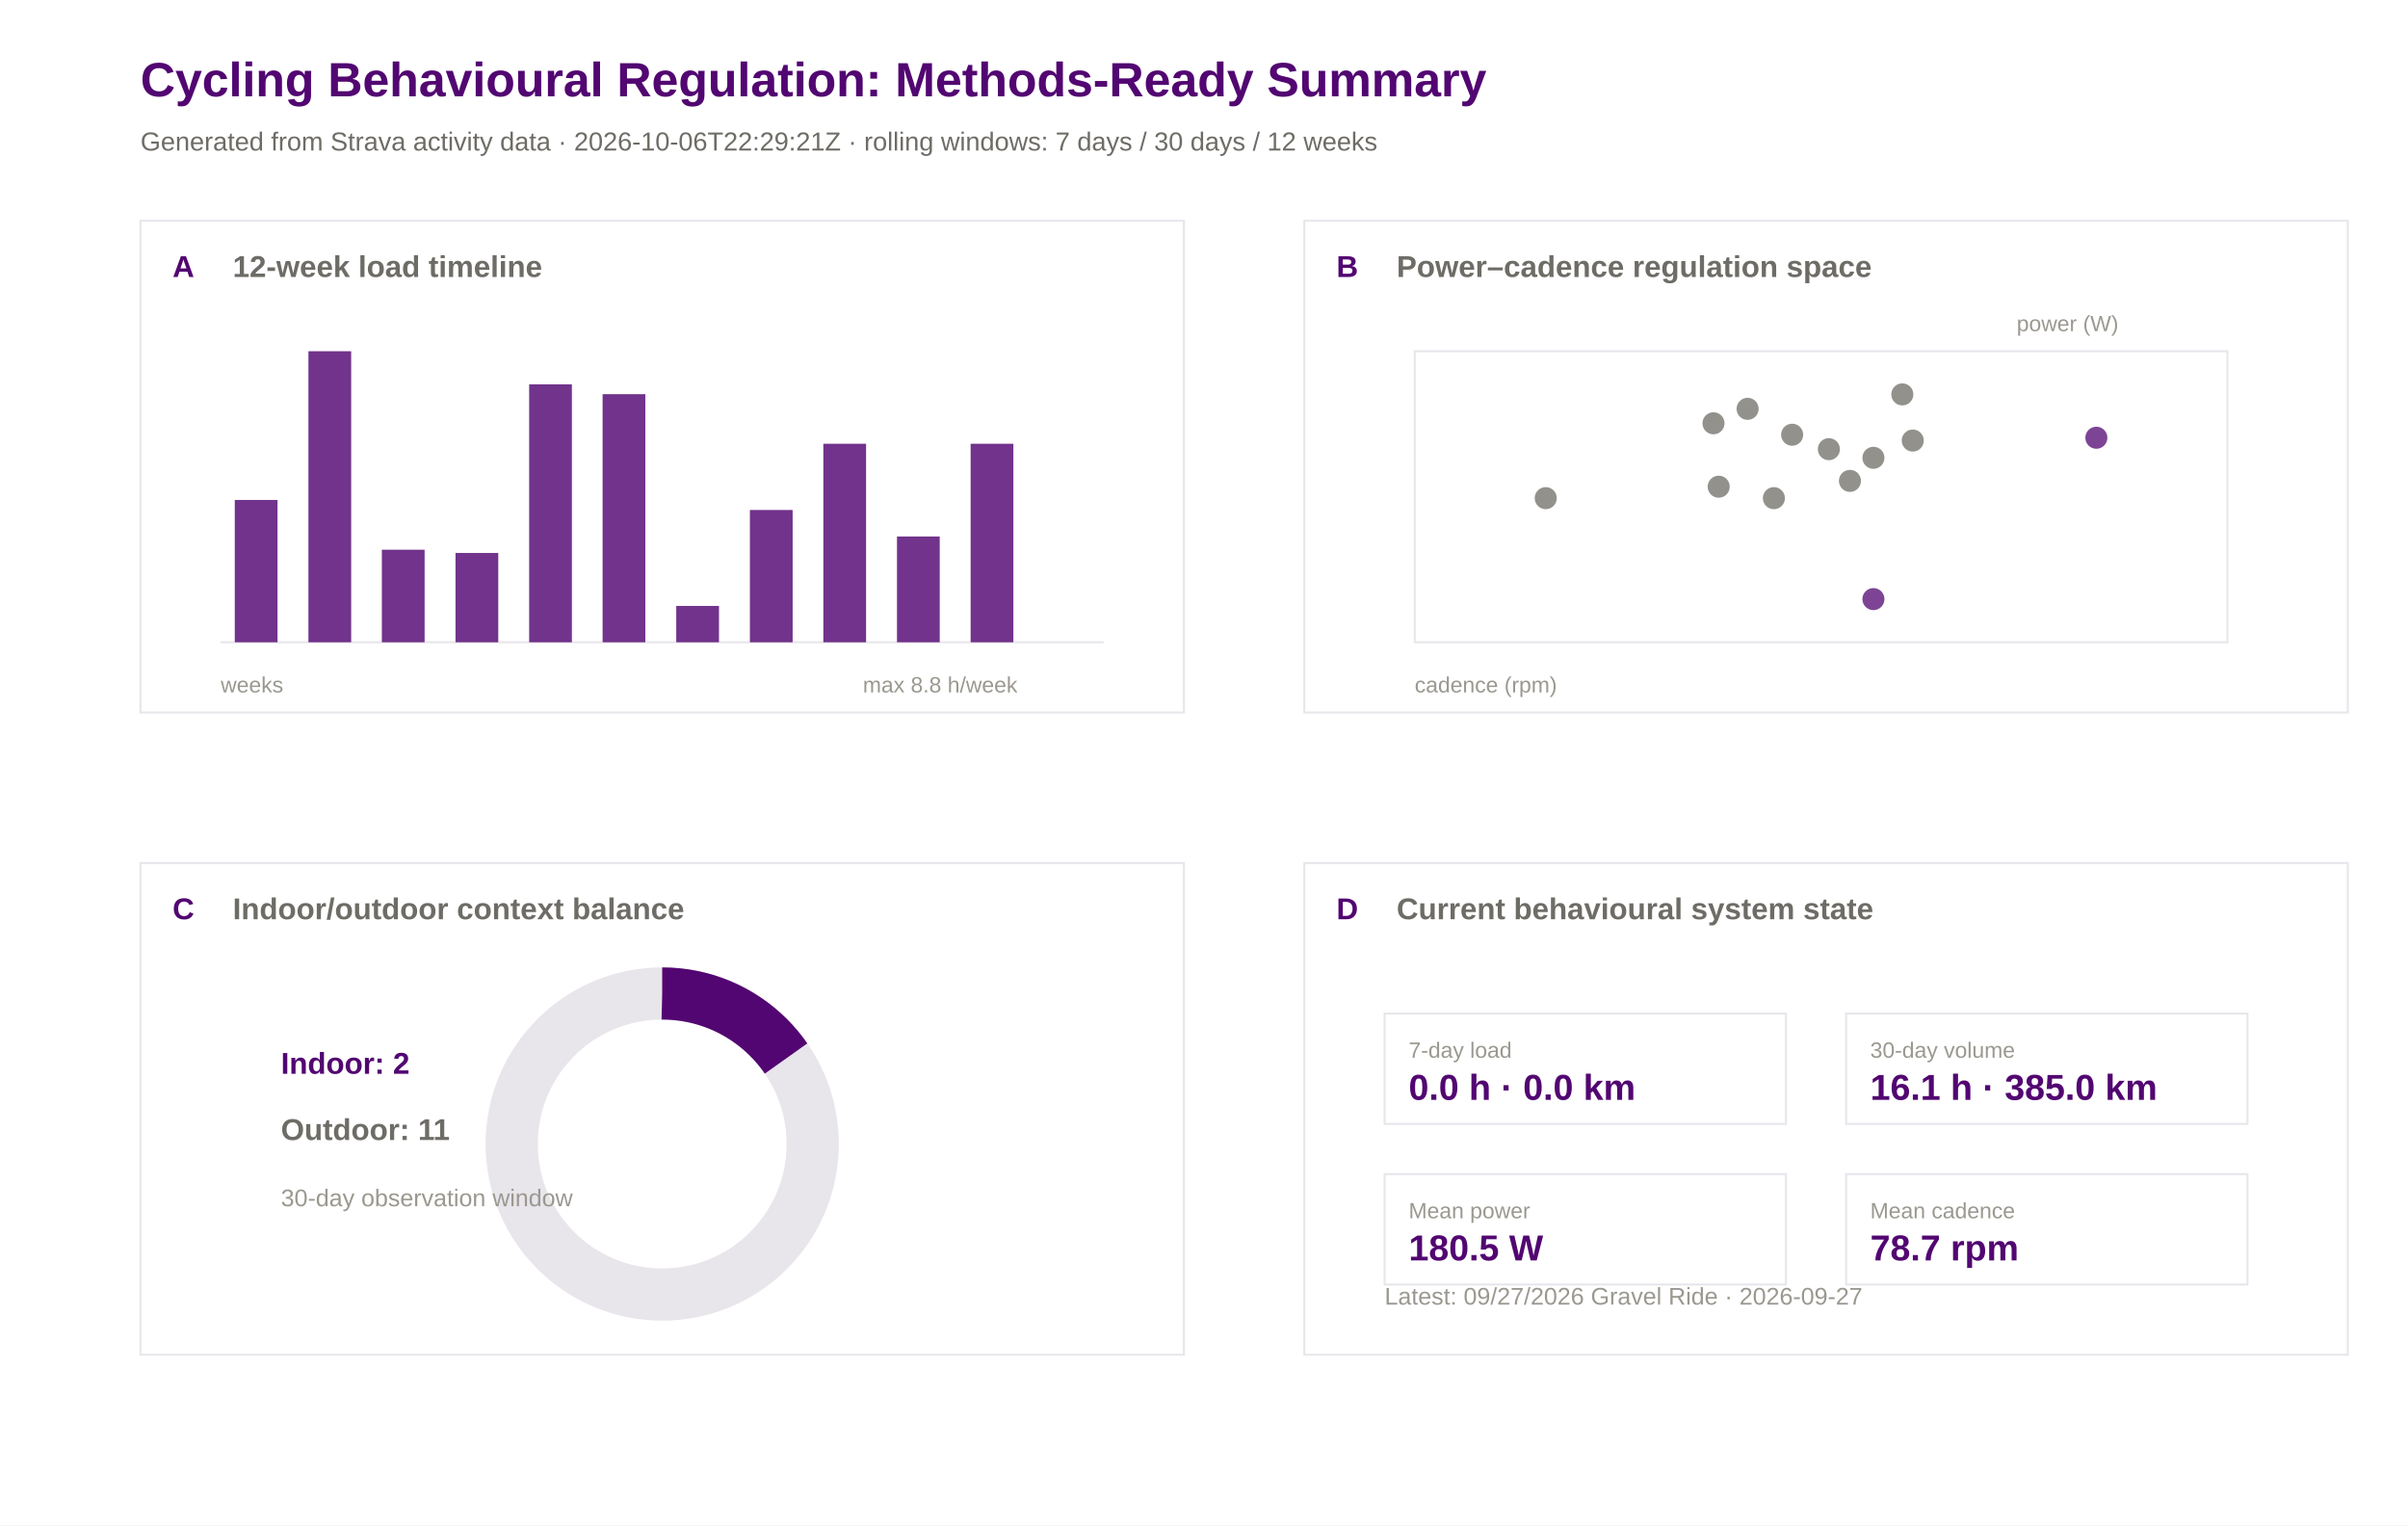
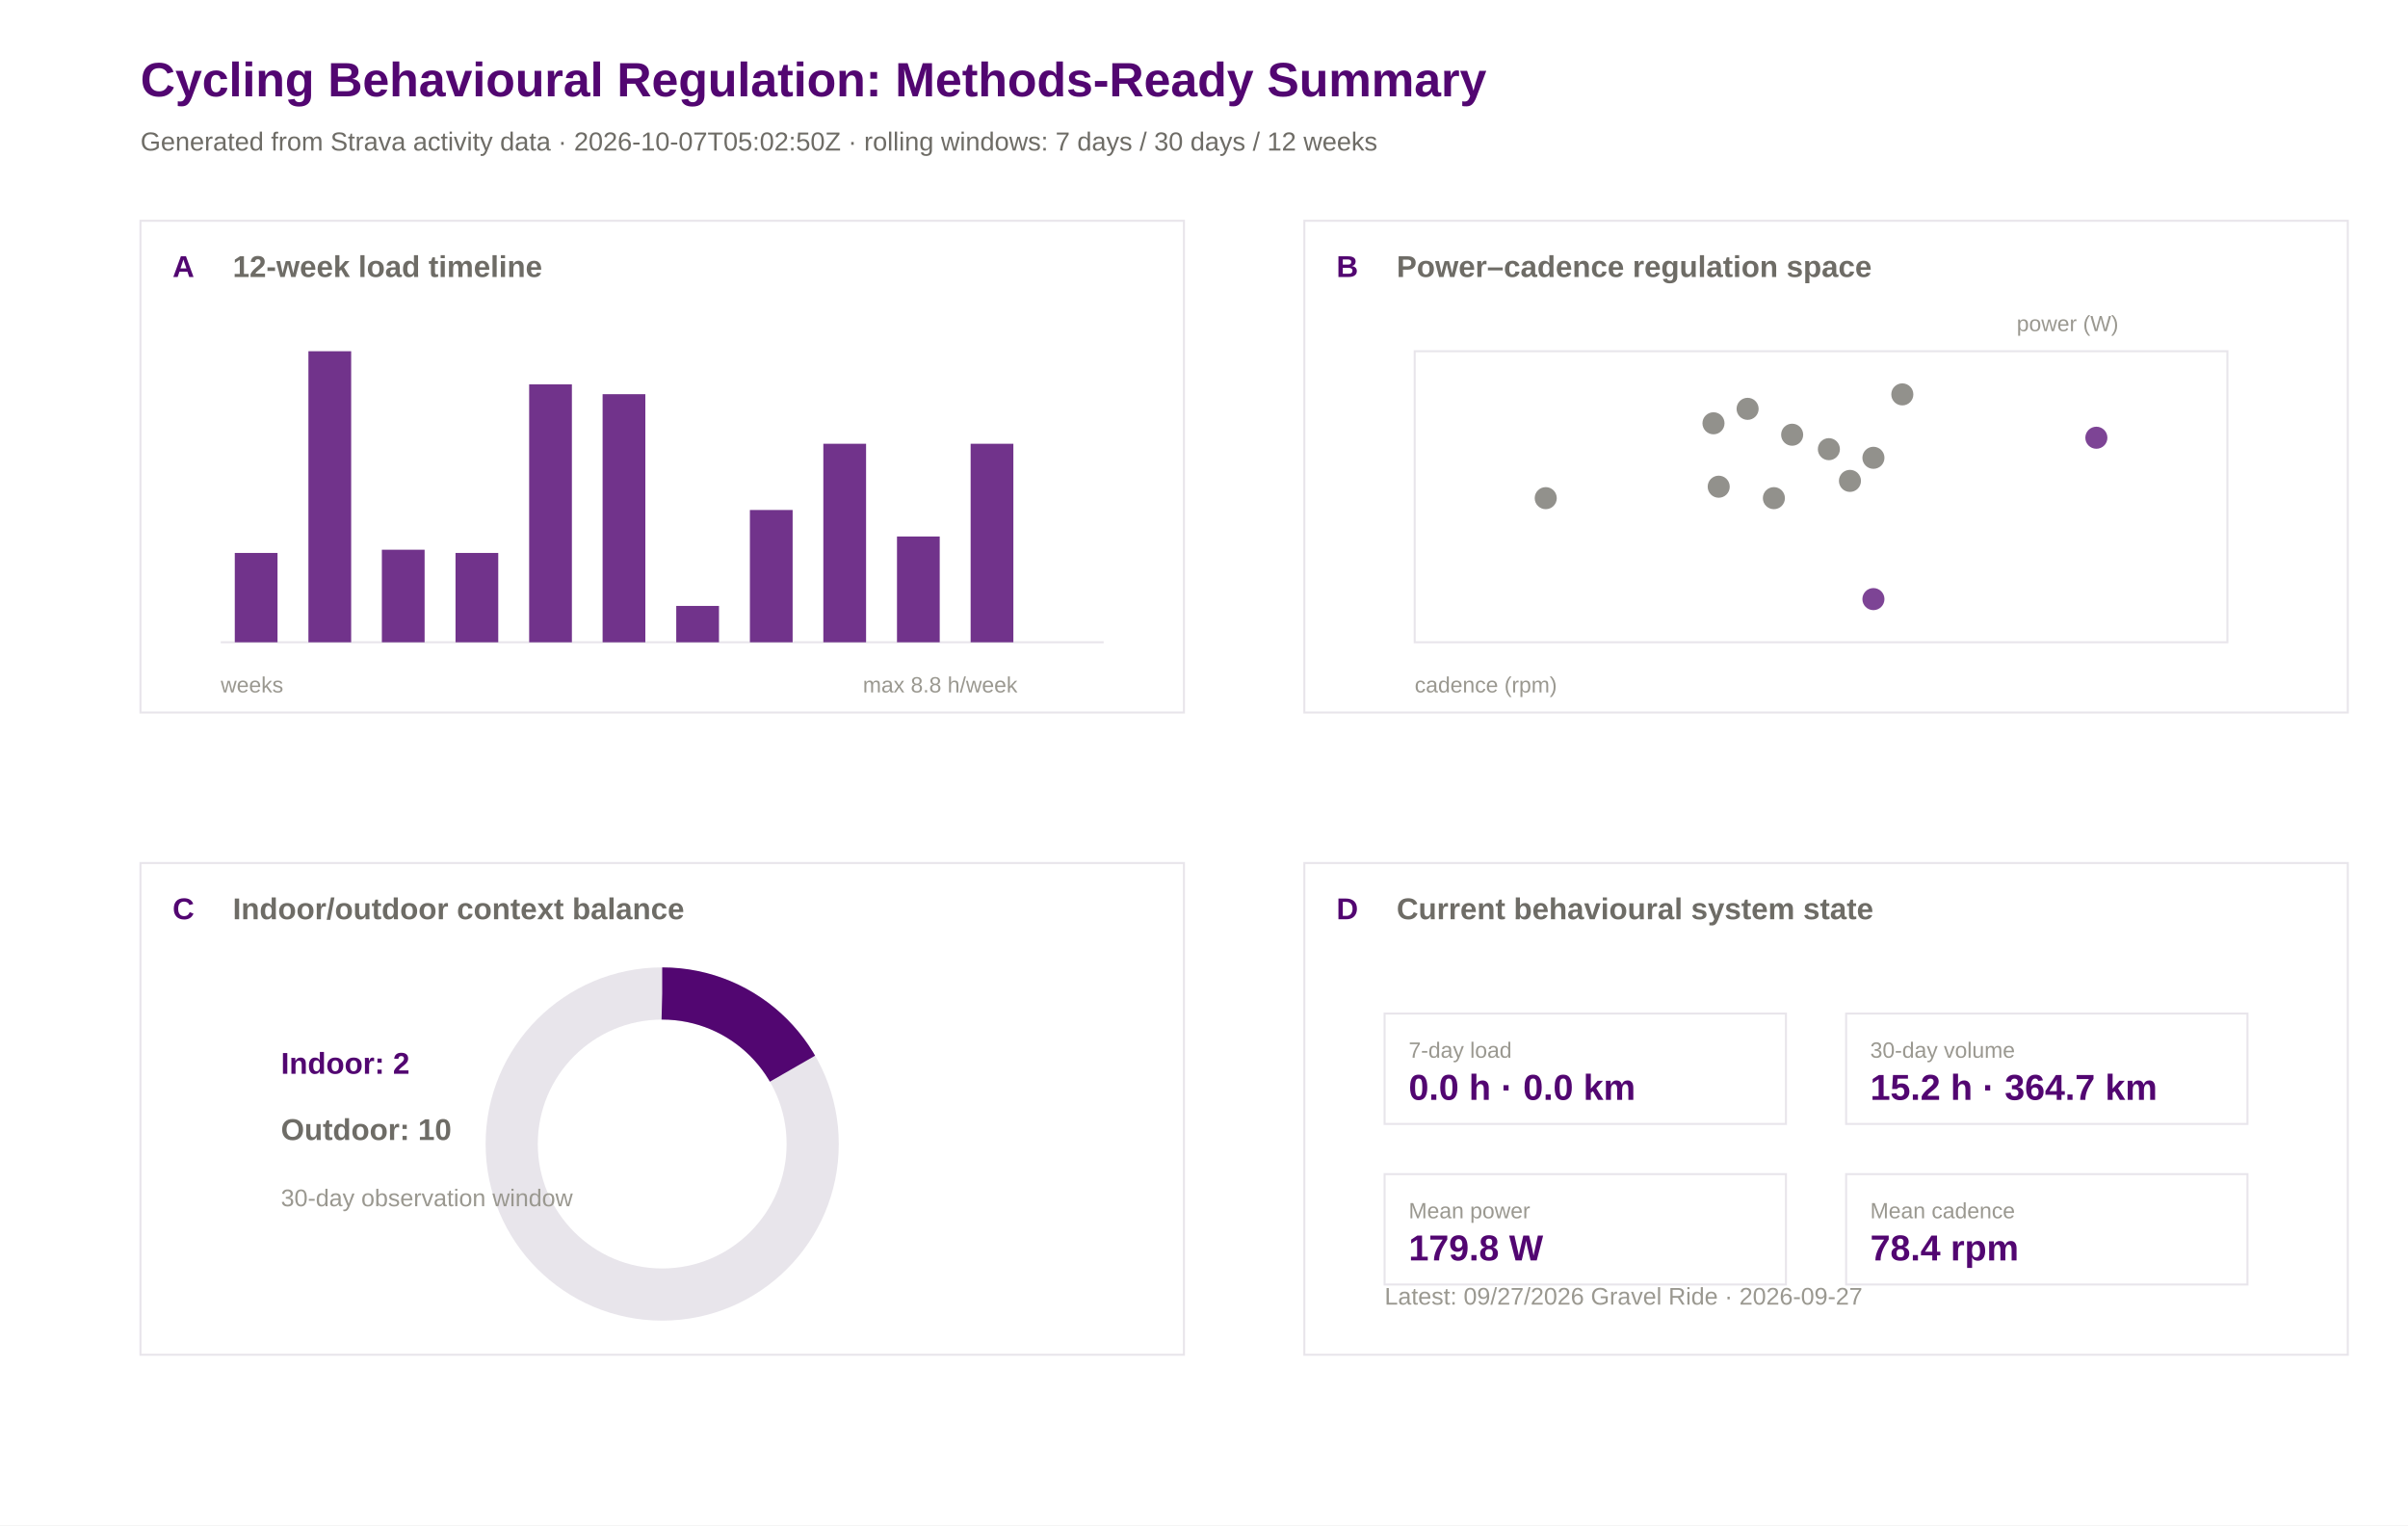
<svg xmlns="http://www.w3.org/2000/svg" width="1200" height="760" viewBox="0 0 1200 760">
  <rect width="100%" height="100%" fill="#ffffff" />
  <text x="70.0" y="48.0" font-family="Arial" font-size="24" font-weight="600" fill="#520671">Cycling Behavioural Regulation: Methods-Ready Summary</text>
-   <text x="70.0" y="75.0" font-family="Arial" font-size="13" font-weight="400" fill="#6e6c66">Generated from Strava activity data · 2026-10-06T22:29:21Z · rolling windows: 7 days / 30 days / 12 weeks</text>
+   <text x="70.0" y="75.0" font-family="Arial" font-size="13" font-weight="400" fill="#6e6c66">Generated from Strava activity data · 2026-10-07T05:02:50Z · rolling windows: 7 days / 30 days / 12 weeks</text>
  <rect x="70" y="110" width="520" height="245" fill="#ffffff" stroke="#e8e5eb" stroke-width="1" />
  <text x="86.0" y="138.0" font-family="Arial" font-size="15" font-weight="600" fill="#520671">A</text>
  <text x="116.0" y="138.0" font-family="Arial" font-size="15" font-weight="600" fill="#6e6c66">12-week load timeline</text>
  <rect x="650" y="110" width="520" height="245" fill="#ffffff" stroke="#e8e5eb" stroke-width="1" />
  <text x="666.0" y="138.0" font-family="Arial" font-size="15" font-weight="600" fill="#520671">B</text>
  <text x="696.0" y="138.0" font-family="Arial" font-size="15" font-weight="600" fill="#6e6c66">Power–cadence regulation space</text>
  <rect x="70" y="430" width="520" height="245" fill="#ffffff" stroke="#e8e5eb" stroke-width="1" />
  <text x="86.0" y="458.0" font-family="Arial" font-size="15" font-weight="600" fill="#520671">C</text>
  <text x="116.0" y="458.0" font-family="Arial" font-size="15" font-weight="600" fill="#6e6c66">Indoor/outdoor context balance</text>
  <rect x="650" y="430" width="520" height="245" fill="#ffffff" stroke="#e8e5eb" stroke-width="1" />
  <text x="666.0" y="458.0" font-family="Arial" font-size="15" font-weight="600" fill="#520671">D</text>
  <text x="696.0" y="458.0" font-family="Arial" font-size="15" font-weight="600" fill="#6e6c66">Current behavioural system state</text>
  <line x1="110" y1="320" x2="550" y2="320" stroke="#e8e5eb" />
-   <rect x="117.0" y="249.1" width="21.3" height="70.9" fill="#520671" opacity="0.82" />
+   <rect x="117.0" y="275.5" width="21.3" height="44.5" fill="#520671" opacity="0.82" />
  <rect x="153.7" y="175.0" width="21.3" height="145.0" fill="#520671" opacity="0.82" />
  <rect x="190.3" y="273.9" width="21.3" height="46.1" fill="#520671" opacity="0.82" />
  <rect x="227.0" y="275.5" width="21.3" height="44.5" fill="#520671" opacity="0.82" />
  <rect x="263.7" y="191.5" width="21.3" height="128.5" fill="#520671" opacity="0.82" />
  <rect x="300.3" y="196.4" width="21.3" height="123.6" fill="#520671" opacity="0.82" />
  <rect x="337.0" y="301.9" width="21.3" height="18.1" fill="#520671" opacity="0.82" />
  <rect x="373.7" y="254.1" width="21.3" height="65.9" fill="#520671" opacity="0.82" />
  <rect x="410.3" y="221.1" width="21.3" height="98.9" fill="#520671" opacity="0.82" />
  <rect x="447.0" y="267.3" width="21.3" height="52.7" fill="#520671" opacity="0.82" />
  <rect x="483.7" y="221.1" width="21.3" height="98.9" fill="#520671" opacity="0.82" />
  <rect x="520.3" y="320.0" width="21.3" height="0.0" fill="#520671" opacity="0.82" />
  <text x="110.0" y="345.0" font-family="Arial" font-size="11" font-weight="400" fill="#9a9890">weeks</text>
  <text x="430.0" y="345.0" font-family="Arial" font-size="11" font-weight="400" fill="#9a9890">max 8.8 h/week</text>
  <rect x="705" y="175" width="405" height="145" fill="#ffffff" stroke="#e8e5eb" />
-   <circle cx="953.2" cy="219.5" r="5.5" fill="#6e6c66" opacity="0.75" />
  <circle cx="933.6" cy="298.5" r="5.5" fill="#520671" opacity="0.75" />
  <circle cx="770.3" cy="248.2" r="5.5" fill="#6e6c66" opacity="0.75" />
  <circle cx="884.0" cy="248.2" r="5.5" fill="#6e6c66" opacity="0.75" />
  <circle cx="1044.7" cy="218.1" r="5.5" fill="#520671" opacity="0.75" />
  <circle cx="933.6" cy="228.1" r="5.5" fill="#6e6c66" opacity="0.75" />
  <circle cx="921.9" cy="239.6" r="5.5" fill="#6e6c66" opacity="0.75" />
  <circle cx="948.0" cy="196.5" r="5.5" fill="#6e6c66" opacity="0.75" />
  <circle cx="870.9" cy="203.7" r="5.5" fill="#6e6c66" opacity="0.75" />
  <circle cx="893.1" cy="216.6" r="5.5" fill="#6e6c66" opacity="0.75" />
  <circle cx="853.9" cy="210.9" r="5.5" fill="#6e6c66" opacity="0.75" />
  <circle cx="856.5" cy="242.5" r="5.5" fill="#6e6c66" opacity="0.75" />
  <circle cx="911.4" cy="223.8" r="5.5" fill="#6e6c66" opacity="0.75" />
  <text x="705.0" y="345.0" font-family="Arial" font-size="11" font-weight="400" fill="#9a9890">cadence (rpm)</text>
  <text x="1005.0" y="165.0" font-family="Arial" font-size="11" font-weight="400" fill="#9a9890">power (W)</text>
  <circle cx="330" cy="570" r="75" fill="none" stroke="#e8e5eb" stroke-width="26" />
-   <circle cx="330" cy="570" r="75" fill="none" stroke="#520671" stroke-width="26" stroke-dasharray="72.5 471.2" transform="rotate(-90 330 570)" />
+   <circle cx="330" cy="570" r="75" fill="none" stroke="#520671" stroke-width="26" stroke-dasharray="78.5 471.2" transform="rotate(-90 330 570)" />
  <text x="140.0" y="535.0" font-family="Arial" font-size="15" font-weight="600" fill="#520671">Indoor: 2</text>
-   <text x="140.0" y="568.0" font-family="Arial" font-size="15" font-weight="600" fill="#6e6c66">Outdoor: 11</text>
+   <text x="140.0" y="568.0" font-family="Arial" font-size="15" font-weight="600" fill="#6e6c66">Outdoor: 10</text>
  <text x="140.0" y="601.0" font-family="Arial" font-size="12" font-weight="400" fill="#9a9890">30-day observation window</text>
  <rect x="690" y="505" width="200" height="55" fill="#ffffff" stroke="#e8e5eb" />
  <text x="702.0" y="527.0" font-family="Arial" font-size="11" font-weight="500" fill="#9a9890">7-day load</text>
  <text x="702.0" y="548.0" font-family="Arial" font-size="18" font-weight="600" fill="#520671">0.0 h · 0.0 km</text>
  <rect x="920" y="505" width="200" height="55" fill="#ffffff" stroke="#e8e5eb" />
  <text x="932.0" y="527.0" font-family="Arial" font-size="11" font-weight="500" fill="#9a9890">30-day volume</text>
-   <text x="932.0" y="548.0" font-family="Arial" font-size="18" font-weight="600" fill="#520671">16.1 h · 385.0 km</text>
+   <text x="932.0" y="548.0" font-family="Arial" font-size="18" font-weight="600" fill="#520671">15.2 h · 364.7 km</text>
  <rect x="690" y="585" width="200" height="55" fill="#ffffff" stroke="#e8e5eb" />
  <text x="702.0" y="607.0" font-family="Arial" font-size="11" font-weight="500" fill="#9a9890">Mean power</text>
-   <text x="702.0" y="628.0" font-family="Arial" font-size="18" font-weight="600" fill="#520671">180.5 W</text>
+   <text x="702.0" y="628.0" font-family="Arial" font-size="18" font-weight="600" fill="#520671">179.8 W</text>
  <rect x="920" y="585" width="200" height="55" fill="#ffffff" stroke="#e8e5eb" />
  <text x="932.0" y="607.0" font-family="Arial" font-size="11" font-weight="500" fill="#9a9890">Mean cadence</text>
-   <text x="932.0" y="628.0" font-family="Arial" font-size="18" font-weight="600" fill="#520671">78.7 rpm</text>
+   <text x="932.0" y="628.0" font-family="Arial" font-size="18" font-weight="600" fill="#520671">78.4 rpm</text>
  <text x="690.0" y="650.0" font-family="Arial" font-size="12" font-weight="400" fill="#9a9890">Latest: 09/27/2026 Gravel Ride · 2026-09-27</text>
</svg>
